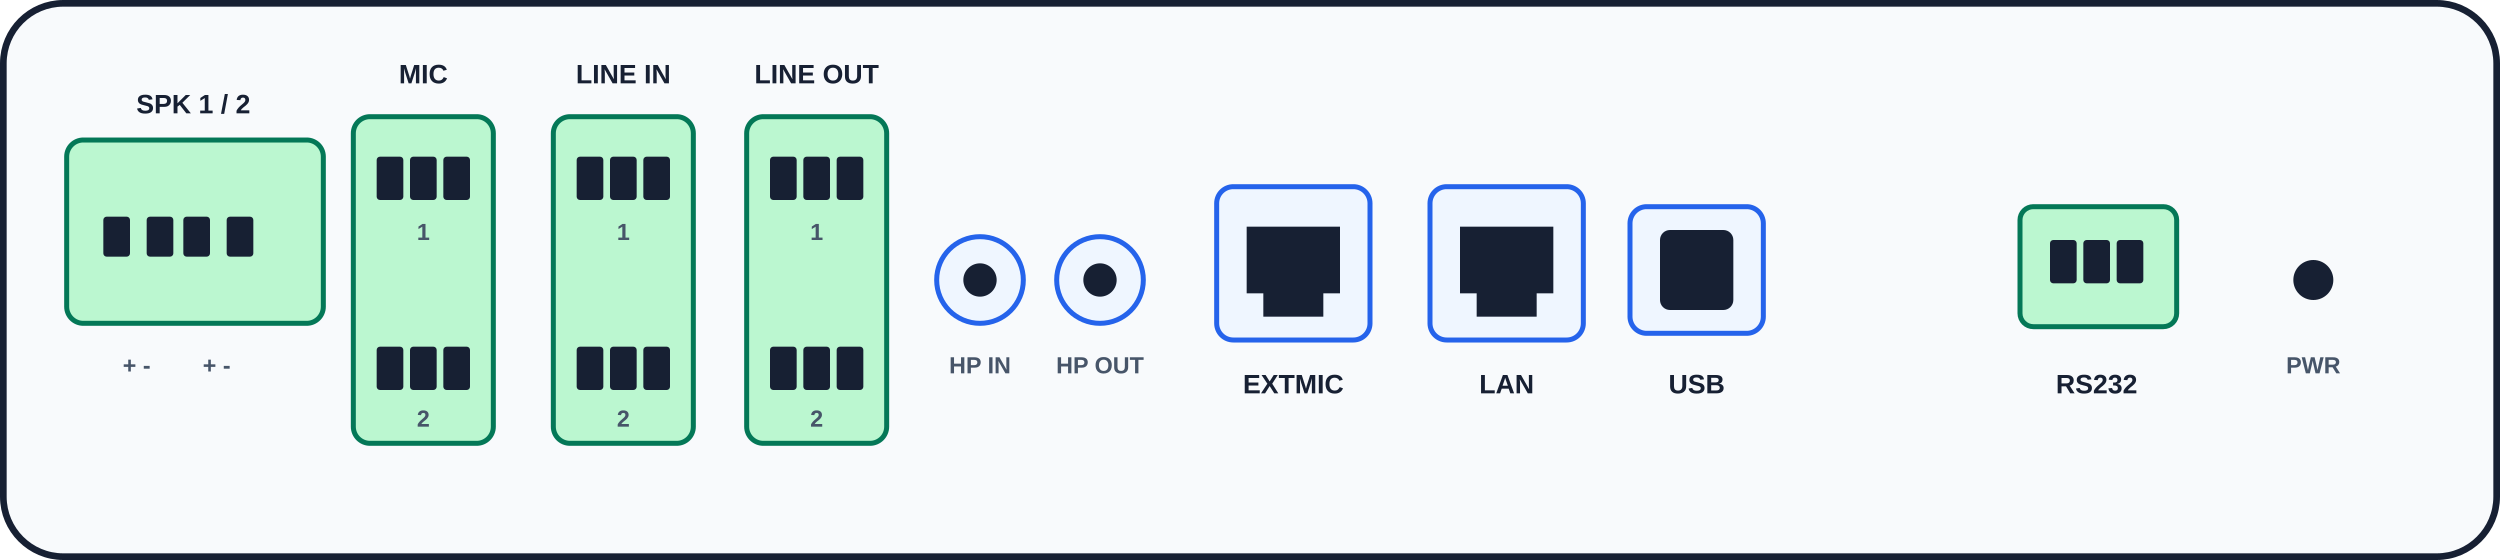
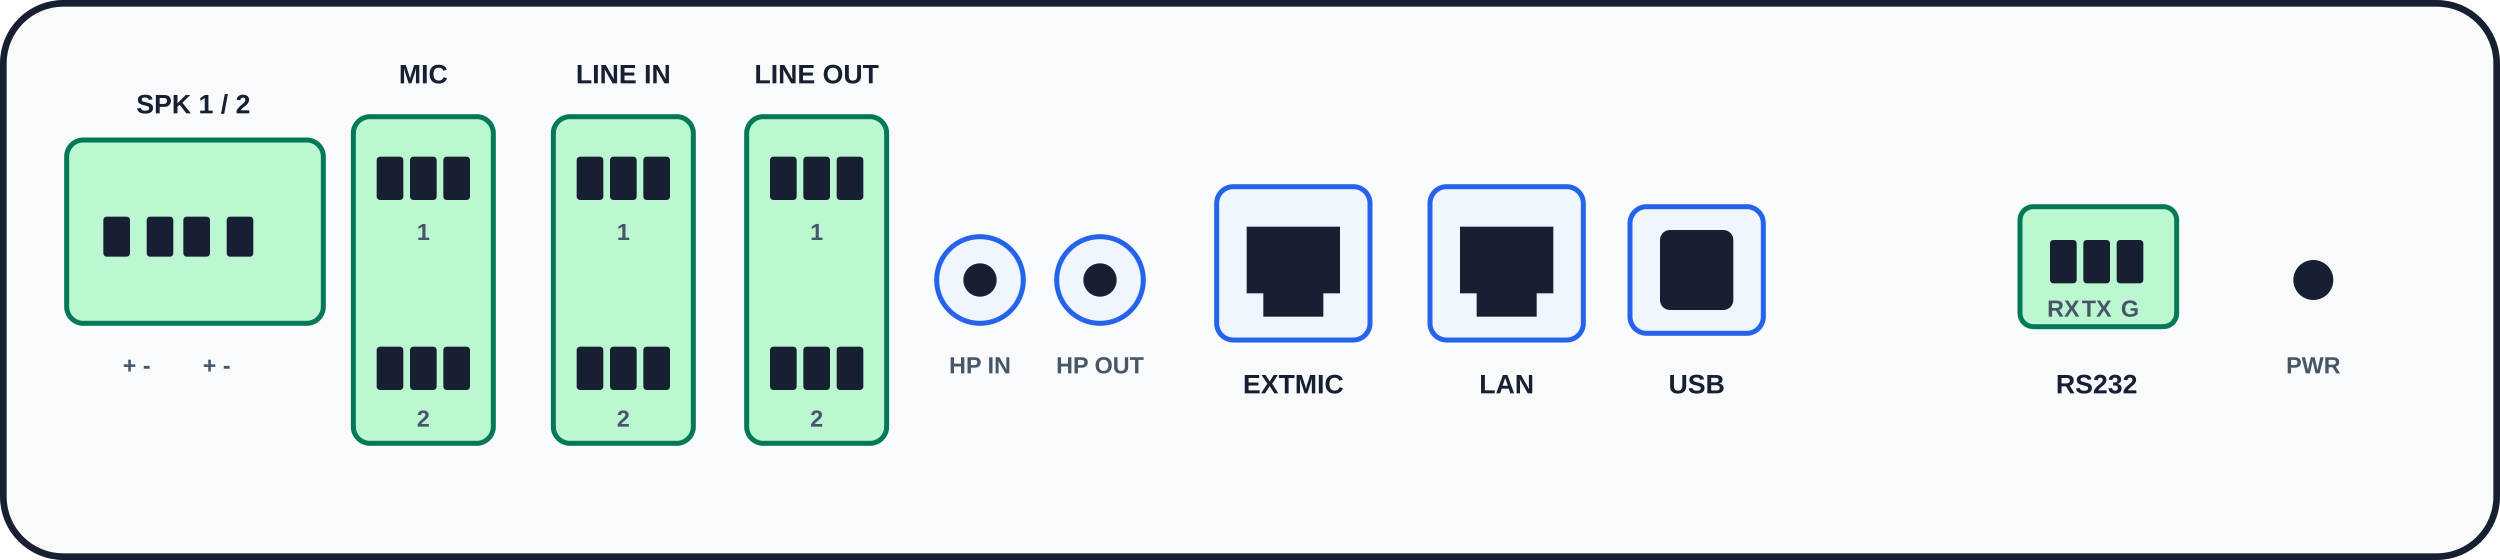
<svg xmlns="http://www.w3.org/2000/svg" viewBox="0 0 750 168" role="img" aria-label="双麦处理器接口面板工程图">
  <style>
    .body{fill:#f8fafc;stroke:#172033;stroke-width:2}.bank{fill:#bbf7d0;stroke:#047857;stroke-width:1.5}.port{fill:#eff6ff;stroke:#2563eb;stroke-width:1.5}.hole{fill:#172033}.label{fill:#172033;font:700 8px Arial,"Microsoft YaHei",sans-serif;letter-spacing:0;text-anchor:middle}.small{fill:#475569;font:700 7px Arial,"Microsoft YaHei",sans-serif;letter-spacing:0;text-anchor:middle}
  </style>
  <rect class="body" x="1" y="1" width="748" height="166" rx="18" />
  <g aria-label="SPK1 SPK2">
    <rect class="bank" x="20" y="42" width="77" height="55" rx="5" />
    <text class="label" x="58" y="34">SPK 1 / 2</text>
    <rect class="hole" x="31" y="65" width="8" height="12" rx="1" />
    <rect class="hole" x="44" y="65" width="8" height="12" rx="1" />
    <rect class="hole" x="55" y="65" width="8" height="12" rx="1" />
    <rect class="hole" x="68" y="65" width="8" height="12" rx="1" />
    <text class="small" x="41" y="112">+ -</text>
    <text class="small" x="65" y="112">+ -</text>
  </g>
  <g aria-label="MIC1 MIC2">
    <rect class="bank" x="106" y="35" width="42" height="98" rx="5" />
    <text class="label" x="127" y="25">MIC</text>
    <rect class="hole" x="113" y="47" width="8" height="13" rx="1" />
    <rect class="hole" x="123" y="47" width="8" height="13" rx="1" />
    <rect class="hole" x="133" y="47" width="8" height="13" rx="1" />
    <rect class="hole" x="113" y="104" width="8" height="13" rx="1" />
    <rect class="hole" x="123" y="104" width="8" height="13" rx="1" />
    <rect class="hole" x="133" y="104" width="8" height="13" rx="1" />
    <text class="small" x="127" y="72">1</text>
    <text class="small" x="127" y="128">2</text>
  </g>
  <g aria-label="LINE IN 1 LINE IN 2">
    <rect class="bank" x="166" y="35" width="42" height="98" rx="5" />
    <text class="label" x="187" y="25">LINE IN</text>
    <rect class="hole" x="173" y="47" width="8" height="13" rx="1" />
    <rect class="hole" x="183" y="47" width="8" height="13" rx="1" />
    <rect class="hole" x="193" y="47" width="8" height="13" rx="1" />
    <rect class="hole" x="173" y="104" width="8" height="13" rx="1" />
    <rect class="hole" x="183" y="104" width="8" height="13" rx="1" />
    <rect class="hole" x="193" y="104" width="8" height="13" rx="1" />
    <text class="small" x="187" y="72">1</text>
    <text class="small" x="187" y="128">2</text>
  </g>
  <g aria-label="LINE OUT 1 LINE OUT 2">
    <rect class="bank" x="224" y="35" width="42" height="98" rx="5" />
    <text class="label" x="245" y="25">LINE OUT</text>
    <rect class="hole" x="231" y="47" width="8" height="13" rx="1" />
    <rect class="hole" x="241" y="47" width="8" height="13" rx="1" />
    <rect class="hole" x="251" y="47" width="8" height="13" rx="1" />
    <rect class="hole" x="231" y="104" width="8" height="13" rx="1" />
    <rect class="hole" x="241" y="104" width="8" height="13" rx="1" />
    <rect class="hole" x="251" y="104" width="8" height="13" rx="1" />
    <text class="small" x="245" y="72">1</text>
    <text class="small" x="245" y="128">2</text>
  </g>
  <g aria-label="HP IN HP OUT">
    <circle class="port" cx="294" cy="84" r="13" />
    <circle class="hole" cx="294" cy="84" r="5" />
    <text class="small" x="294" y="112">HP IN</text>
    <circle class="port" cx="330" cy="84" r="13" />
    <circle class="hole" cx="330" cy="84" r="5" />
    <text class="small" x="330" y="112">HP OUT</text>
  </g>
  <g aria-label="EXTMIC">
    <rect class="port" x="365" y="56" width="46" height="46" rx="5" />
    <path class="hole" d="M374 68h28v20h-5v7h-18v-7h-5z" />
    <text class="label" x="388" y="118">EXTMIC</text>
  </g>
  <g aria-label="LAN">
    <rect class="port" x="429" y="56" width="46" height="46" rx="5" />
    <path class="hole" d="M438 68h28v20h-5v7h-18v-7h-5z" />
    <text class="label" x="452" y="118">LAN</text>
  </g>
  <g aria-label="USB">
    <rect class="port" x="489" y="62" width="40" height="38" rx="5" />
    <rect class="hole" x="498" y="69" width="22" height="24" rx="3" />
    <text class="label" x="509" y="118">USB</text>
  </g>
-   <g aria-label="RS232">
+   <g aria-label="RS232 RX TX GND">
    <rect class="bank" x="606" y="62" width="47" height="36" rx="4" />
    <rect class="hole" x="615" y="72" width="8" height="13" rx="1" />
    <rect class="hole" x="625" y="72" width="8" height="13" rx="1" />
    <rect class="hole" x="635" y="72" width="8" height="13" rx="1" />
+     <text class="small" x="619" y="95">RX</text>
+     <text class="small" x="629" y="95">TX</text>
+     <text class="small" x="639" y="95">G</text>
    <text class="label" x="629" y="118">RS232</text>
  </g>
  <circle class="hole" cx="694" cy="84" r="6" />
  <text class="small" x="694" y="112">PWR</text>
</svg>
